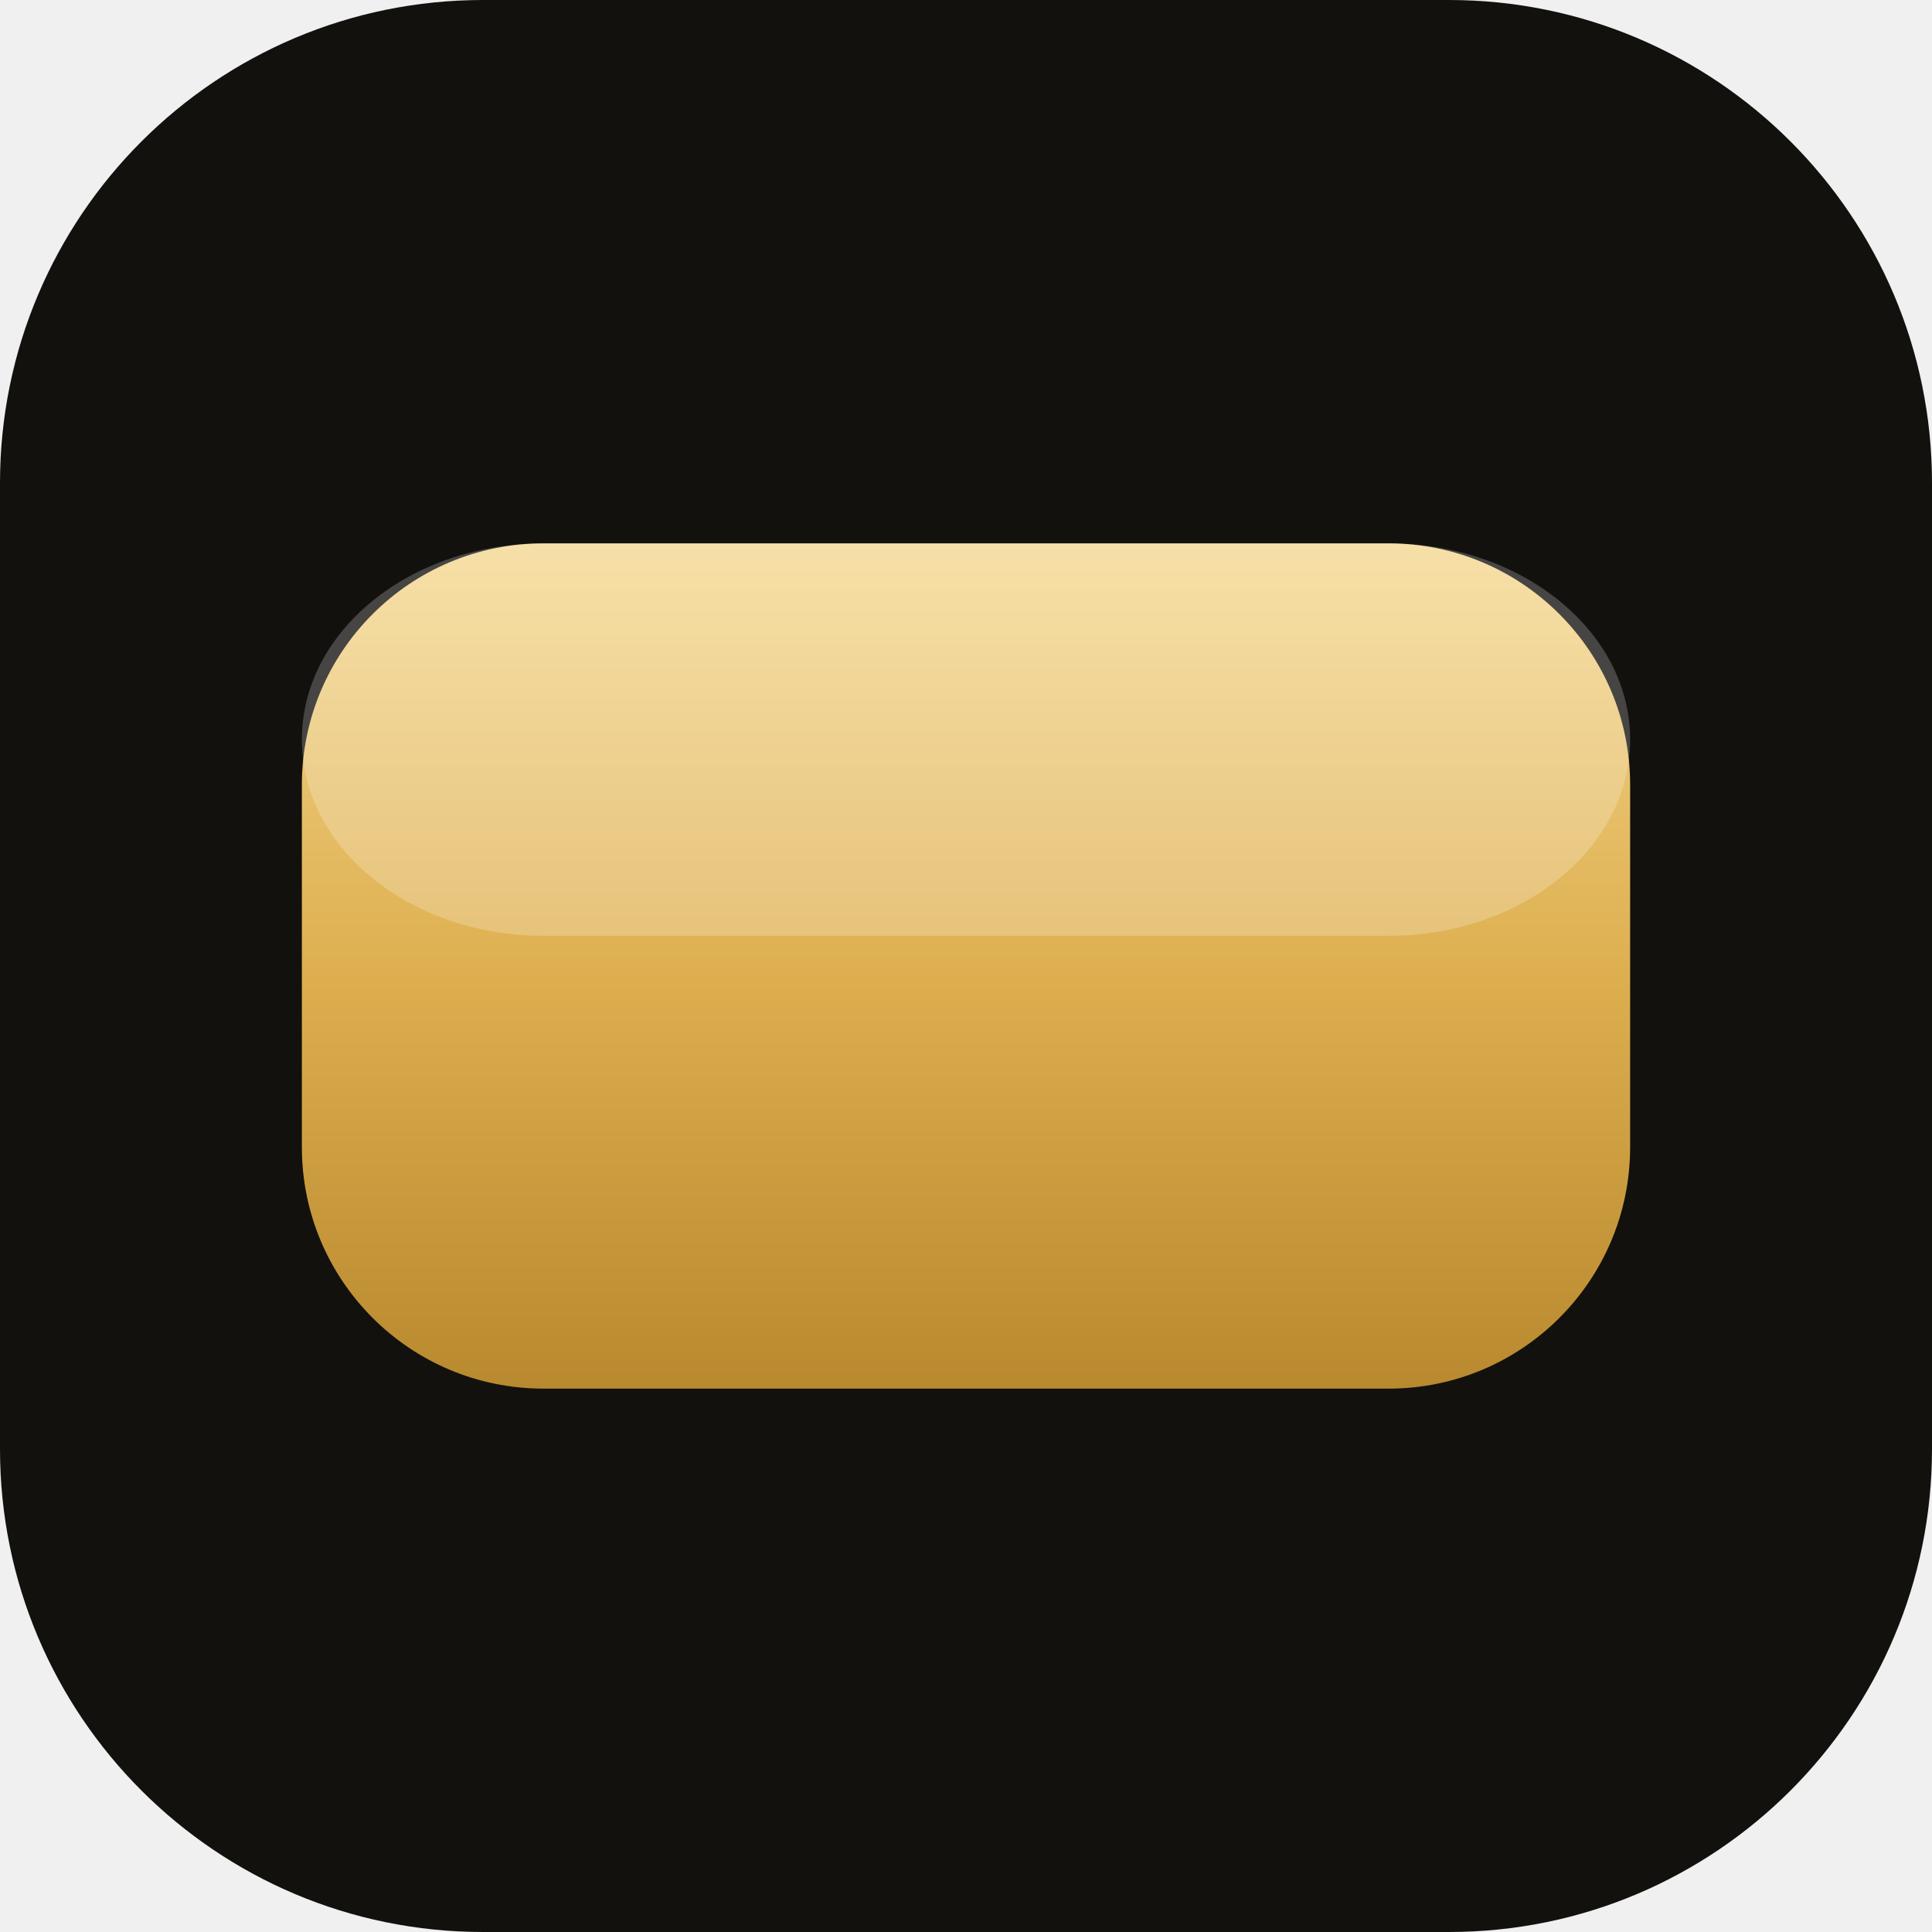
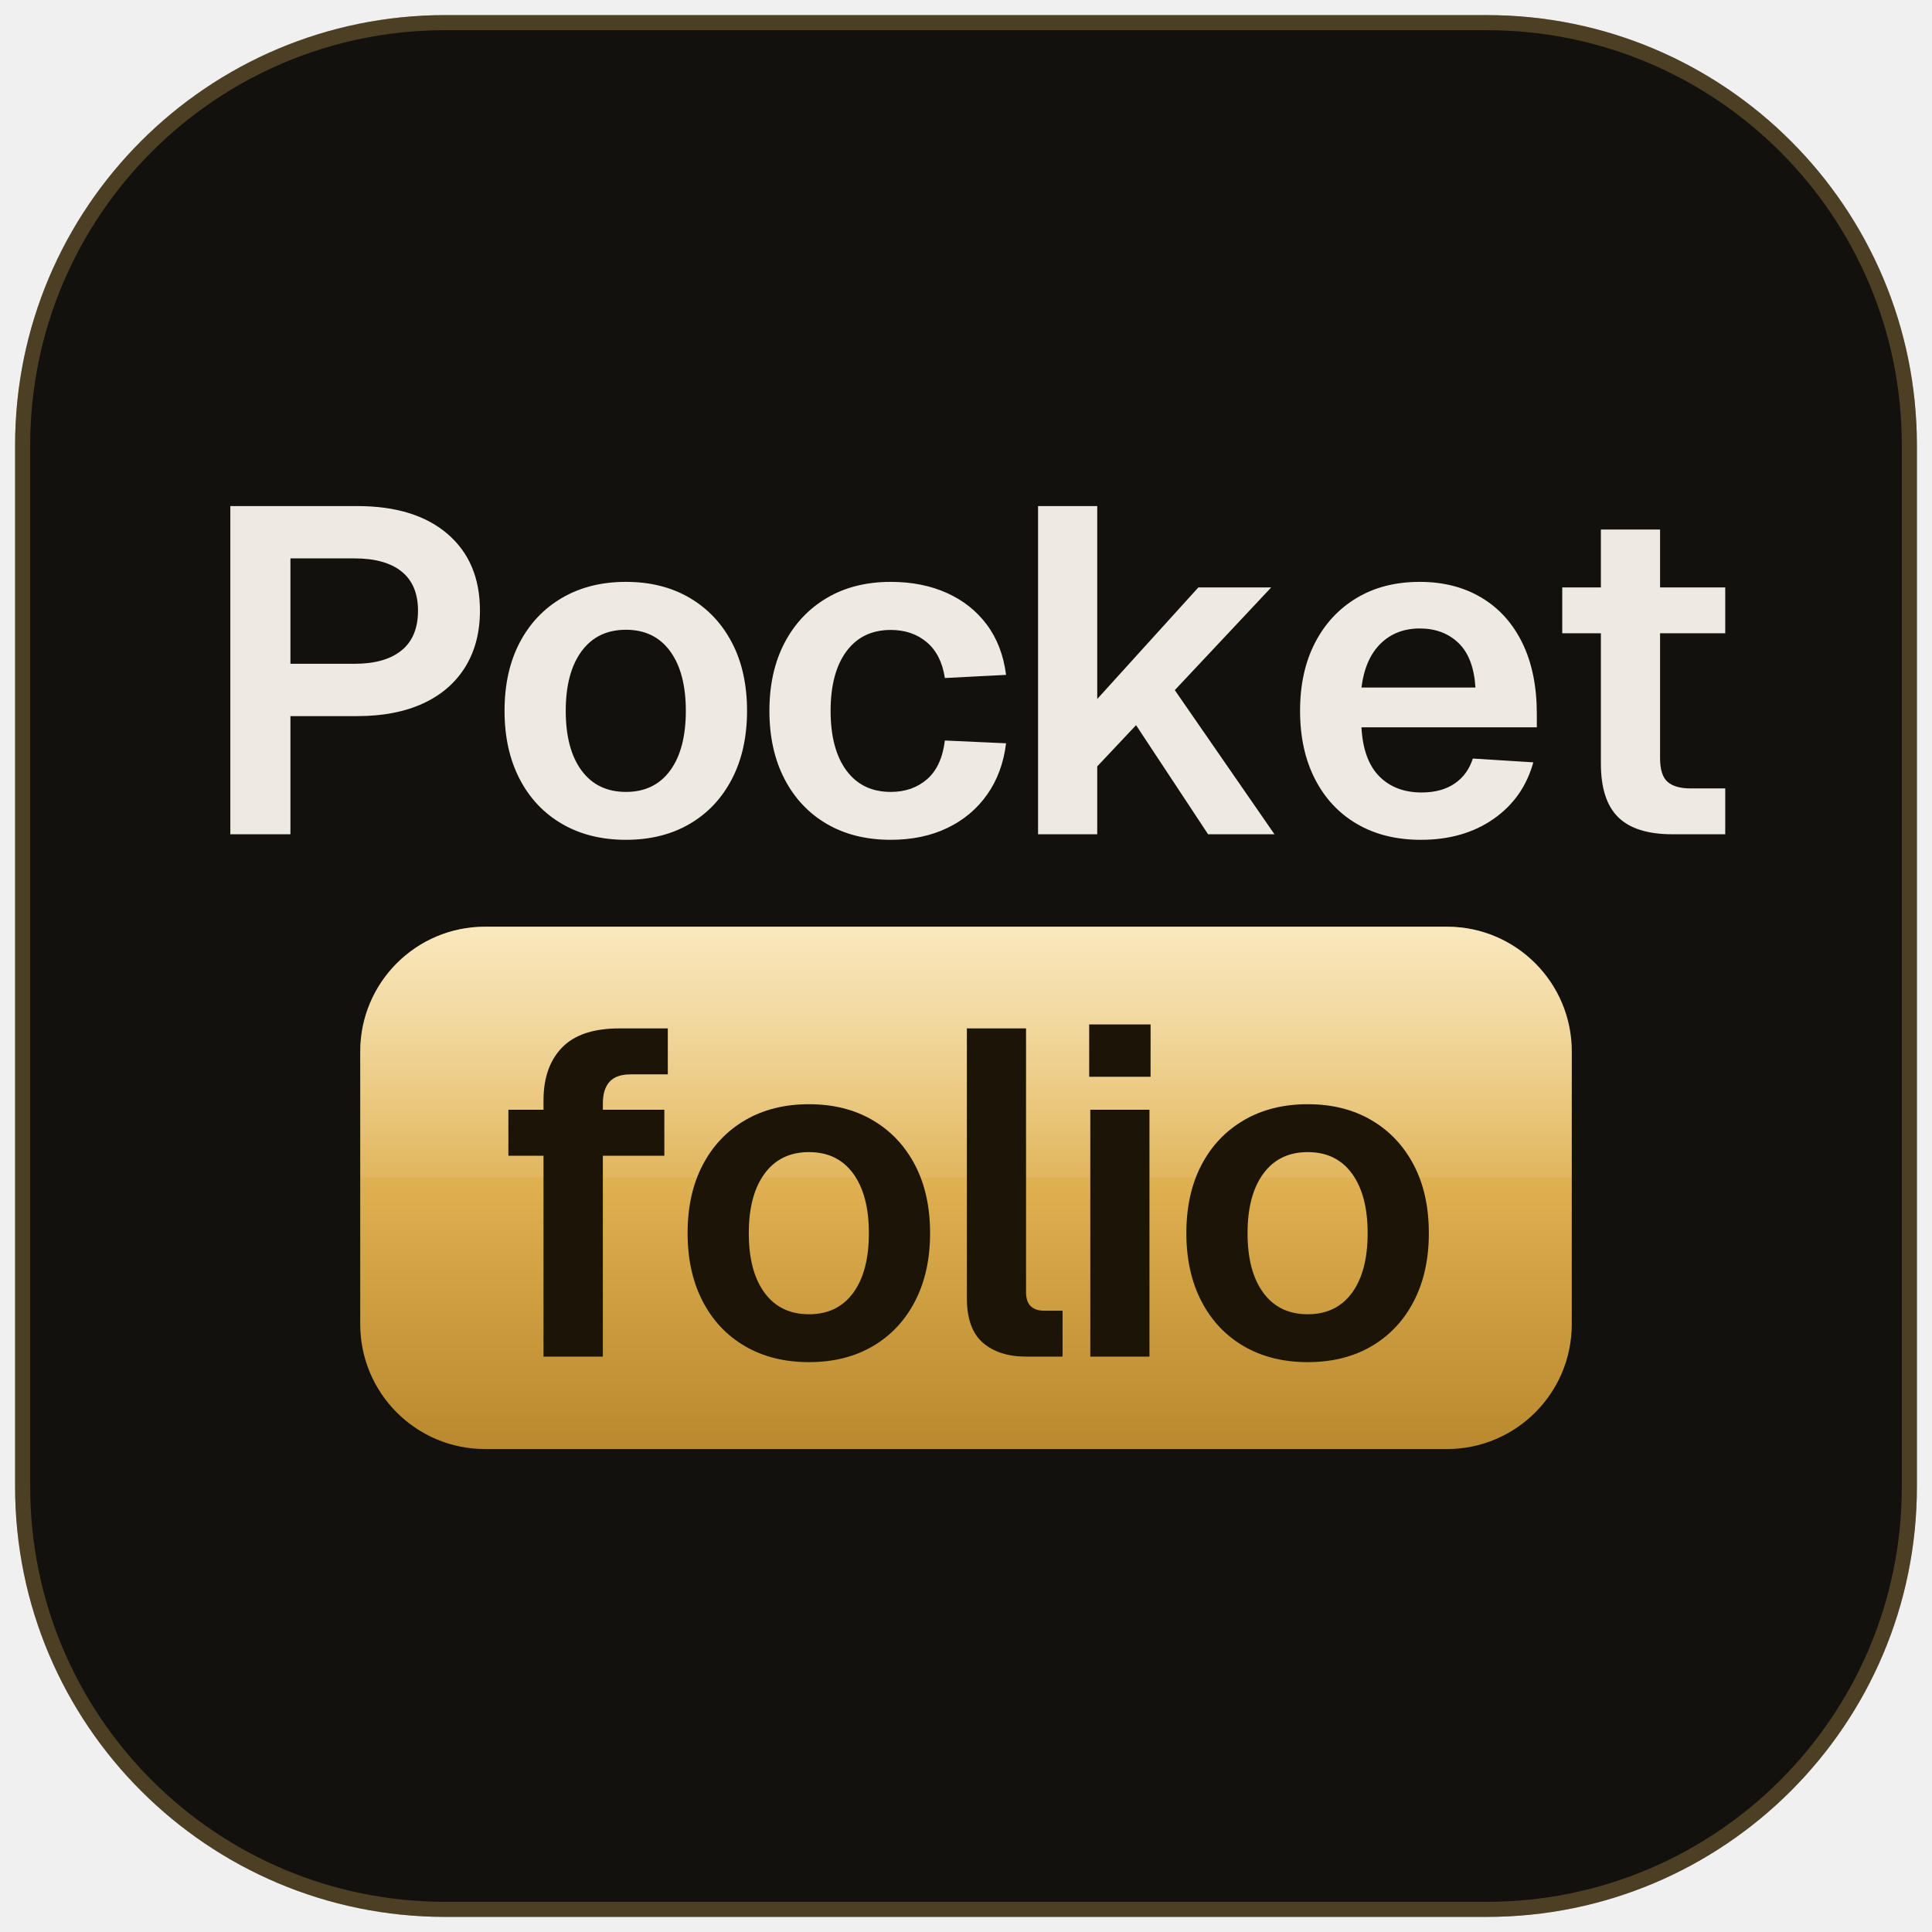
- <svg xmlns="http://www.w3.org/2000/svg" viewBox="0 0 32 32" role="img" aria-label="PocketFolio">
-   <defs>
-     <linearGradient id="g" x1="0" y1="0" x2="0" y2="1">
-       <stop offset="0" stop-color="#F4D78F" />
-       <stop offset=".52" stop-color="#DDAE4E" />
-       <stop offset="1" stop-color="#B8892E" />
-     </linearGradient>
-   </defs>
-   <rect width="32" height="32" rx="8" fill="#12110E" />
-   <rect x="5" y="9" width="22" height="14" rx="4" fill="url(#g)" />
-   <rect x="5" y="9" width="22" height="6.5" rx="4" fill="#fff" fill-opacity=".22" />
+ <svg xmlns="http://www.w3.org/2000/svg" viewBox="0 0 1024 1024" role="img" aria-label="PocketFolio">
+   <rect x="8" y="8" width="1008" height="1008" rx="228" fill="#12110E" />
+   <rect x="12" y="12" width="1000" height="1000" rx="224" fill="none" stroke="#E2B65E" stroke-opacity=".28" stroke-width="8" />
+   <g transform="scale(0.245) translate(2089.796 1804.796)">
+     <path transform="translate(-1671.5 0)" fill="#EEEAE1" d="M79.999 0.0V-710.0H354.6Q479.601 -710.0 549.801 -649.8Q620.001 -589.6 620.001 -483.799Q620.001 -413.399 588.201 -361.899Q556.401 -310.399 497.001 -282.999Q437.601 -255.599 354.6 -255.599H210.002V0.0ZM210.002 -368.801H348.6Q414.999 -368.801 450.499 -397.8Q485.999 -426.8 485.999 -483.799Q485.999 -539.599 450.699 -568.198Q415.399 -596.798 348.6 -596.798H210.002Z M935.801 12.0Q856.801 12.0 797.6 -22.4Q738.4 -56.8 705.8 -119.7Q673.2 -182.6 673.2 -267Q673.2 -352 705.8 -414.4Q738.4 -476.8 797.6 -511.4Q856.801 -546 935.801 -546Q1014.801 -546 1073.702 -511.4Q1132.602 -476.8 1165.202 -414.4Q1197.802 -352 1197.802 -267Q1197.802 -182.6 1165.202 -119.7Q1132.602 -56.8 1073.702 -22.4Q1014.801 12.0 935.801 12.0ZM935.801 -91.601Q997.6 -91.601 1031.5 -137.901Q1065.399 -184.201 1065.399 -267Q1065.399 -349.4 1031.5 -395.899Q997.6 -442.399 935.801 -442.399Q874.002 -442.399 839.802 -395.899Q805.602 -349.4 805.602 -267Q805.602 -184.201 839.802 -137.901Q874.002 -91.601 935.801 -91.601Z M1508.801 12.0Q1429.201 12.0 1370.3 -22.4Q1311.4 -56.8 1278.8 -119.7Q1246.2 -182.6 1246.2 -267Q1246.2 -351.4 1278.8 -413.8Q1311.4 -476.2 1370.3 -511.1Q1429.201 -546 1508.801 -546Q1576.601 -546 1629.902 -522.1Q1683.202 -498.2 1716.602 -453.4Q1750.002 -408.599 1758.202 -344.799L1625.8 -337.999Q1618 -388.999 1586.6 -415.499Q1555.2 -441.999 1508.801 -441.999Q1447.002 -441.999 1412.802 -395.699Q1378.602 -349.4 1378.602 -267Q1378.602 -184.201 1412.802 -137.901Q1447.002 -91.601 1508.801 -91.601Q1555.6 -91.601 1587.2 -119.001Q1618.8 -146.401 1625.8 -202.801L1758.202 -196.801Q1750.402 -133.001 1717.402 -86.1Q1684.402 -39.2 1631.102 -13.6Q1577.801 12.0 1508.801 12.0Z M1827.399 0.0V-710.0H1955.402V-292.603L2174.2 -534H2331.802L2123.203 -311.8L2338.802 0.0H2195.2L2039.401 -235.999L1955.402 -146.801V0.0Z M2655.601 12.0Q2575.801 12.0 2517.1 -22.4Q2458.4 -56.8 2426.3 -119.7Q2394.2 -182.6 2394.2 -267Q2394.2 -351.4 2426.3 -413.8Q2458.4 -476.2 2516.5 -511.1Q2574.601 -546 2653.201 -546Q2729.401 -546 2786.602 -511.9Q2843.802 -477.8 2875.102 -413.8Q2906.402 -349.8 2906.402 -260V-231.4H2527.002Q2530.802 -160.8 2565.302 -125.601Q2599.802 -90.401 2657.201 -90.401Q2700 -90.401 2728.3 -109.501Q2756.6 -128.601 2768 -163.8L2898.802 -155.6Q2877.402 -78.2 2812.702 -33.1Q2748.001 12.0 2655.601 12.0ZM2527.002 -317.4H2773.6Q2769.6 -382.4 2736.9 -413.799Q2704.2 -445.199 2653.201 -445.199Q2601.802 -445.199 2568.302 -412.299Q2534.802 -379.4 2527.002 -317.4Z M3199.601 0.0Q3120 0.0 3082.5 -36.8Q3045 -73.6 3045 -152.801V-659.2H3173.002V-165.202Q3173.002 -127.602 3189.202 -113.402Q3205.402 -99.202 3238.802 -99.202H3314.002V0.0ZM2961.399 -434.799V-534H3314.002V-434.799Z" />
+     <g transform="translate(-1310.5 1130)">
+       <defs>
+         <linearGradient id="gtile" x1="0" y1="0" x2="0" y2="1">
+           <stop offset="0" stop-color="#F4D78F" />
+           <stop offset=".52" stop-color="#DDAE4E" />
+           <stop offset="1" stop-color="#B8892E" />
+         </linearGradient>
+         <linearGradient id="stile" x1="0" y1="0" x2="0" y2="1">
+           <stop offset="0" stop-color="#fff" stop-opacity=".42" />
+           <stop offset="1" stop-color="#fff" stop-opacity=".06" />
+         </linearGradient>
+         <clipPath id="ctile">
+           <rect x="0" y="-930" width="2621" height="1130" rx="270" />
+         </clipPath>
+       </defs>
+       <rect x="0" y="-930" width="2621" height="1130" rx="270" fill="url(#gtile)" />
+       <rect x="0" y="-930" width="2621" height="542.4" fill="url(#stile)" clip-path="url(#ctile)" />
+       <path transform="translate(270 0)" fill="#1C1406" d="M126.513 0.0V-554.557Q126.513 -627.024 166.499 -668.512Q206.484 -710.0 290.954 -710.0H395.404V-610.562H314.91Q283.91 -610.562 269.407 -594.56Q254.905 -578.557 254.905 -548.058V0.0ZM50.523 -434.552V-533.99H387.905V-434.552Z M700.801 12.0Q621.801 12.0 562.6 -22.4Q503.4 -56.8 470.8 -119.7Q438.2 -182.6 438.2 -267Q438.2 -352 470.8 -414.4Q503.4 -476.8 562.6 -511.4Q621.801 -546 700.801 -546Q779.801 -546 838.702 -511.4Q897.602 -476.8 930.202 -414.4Q962.802 -352 962.802 -267Q962.802 -182.6 930.202 -119.7Q897.602 -56.8 838.702 -22.4Q779.801 12.0 700.801 12.0ZM700.801 -91.601Q762.6 -91.601 796.5 -137.901Q830.399 -184.201 830.399 -267Q830.399 -349.4 796.5 -395.899Q762.6 -442.399 700.801 -442.399Q639.002 -442.399 604.802 -395.899Q570.602 -349.4 570.602 -267Q570.602 -184.201 604.802 -137.901Q639.002 -91.601 700.801 -91.601Z M1170.401 0.0Q1111.6 0.0 1077 -30Q1042.399 -60.001 1042.399 -126.402V-710.0H1170.402V-139.402Q1170.402 -118.602 1180.702 -108.902Q1191.002 -99.202 1210.203 -99.202H1249.402V0.0Z M1309.399 0.0V-534H1437.402V0.0ZM1306.999 -605.4V-718.6H1439.802V-605.4Z M1779.801 12.0Q1700.801 12.0 1641.6 -22.4Q1582.4 -56.8 1549.8 -119.7Q1517.2 -182.6 1517.2 -267Q1517.2 -352 1549.8 -414.4Q1582.4 -476.8 1641.6 -511.4Q1700.801 -546 1779.801 -546Q1858.801 -546 1917.702 -511.4Q1976.602 -476.8 2009.202 -414.4Q2041.802 -352 2041.802 -267Q2041.802 -182.6 2009.202 -119.7Q1976.602 -56.8 1917.702 -22.4Q1858.801 12.0 1779.801 12.0ZM1779.801 -91.601Q1841.6 -91.601 1875.5 -137.901Q1909.399 -184.201 1909.399 -267Q1909.399 -349.4 1875.5 -395.899Q1841.6 -442.399 1779.801 -442.399Q1718.002 -442.399 1683.802 -395.899Q1649.602 -349.4 1649.602 -267Q1649.602 -184.201 1683.802 -137.901Q1718.002 -91.601 1779.801 -91.601Z" />
+     </g>
+   </g>
</svg>
